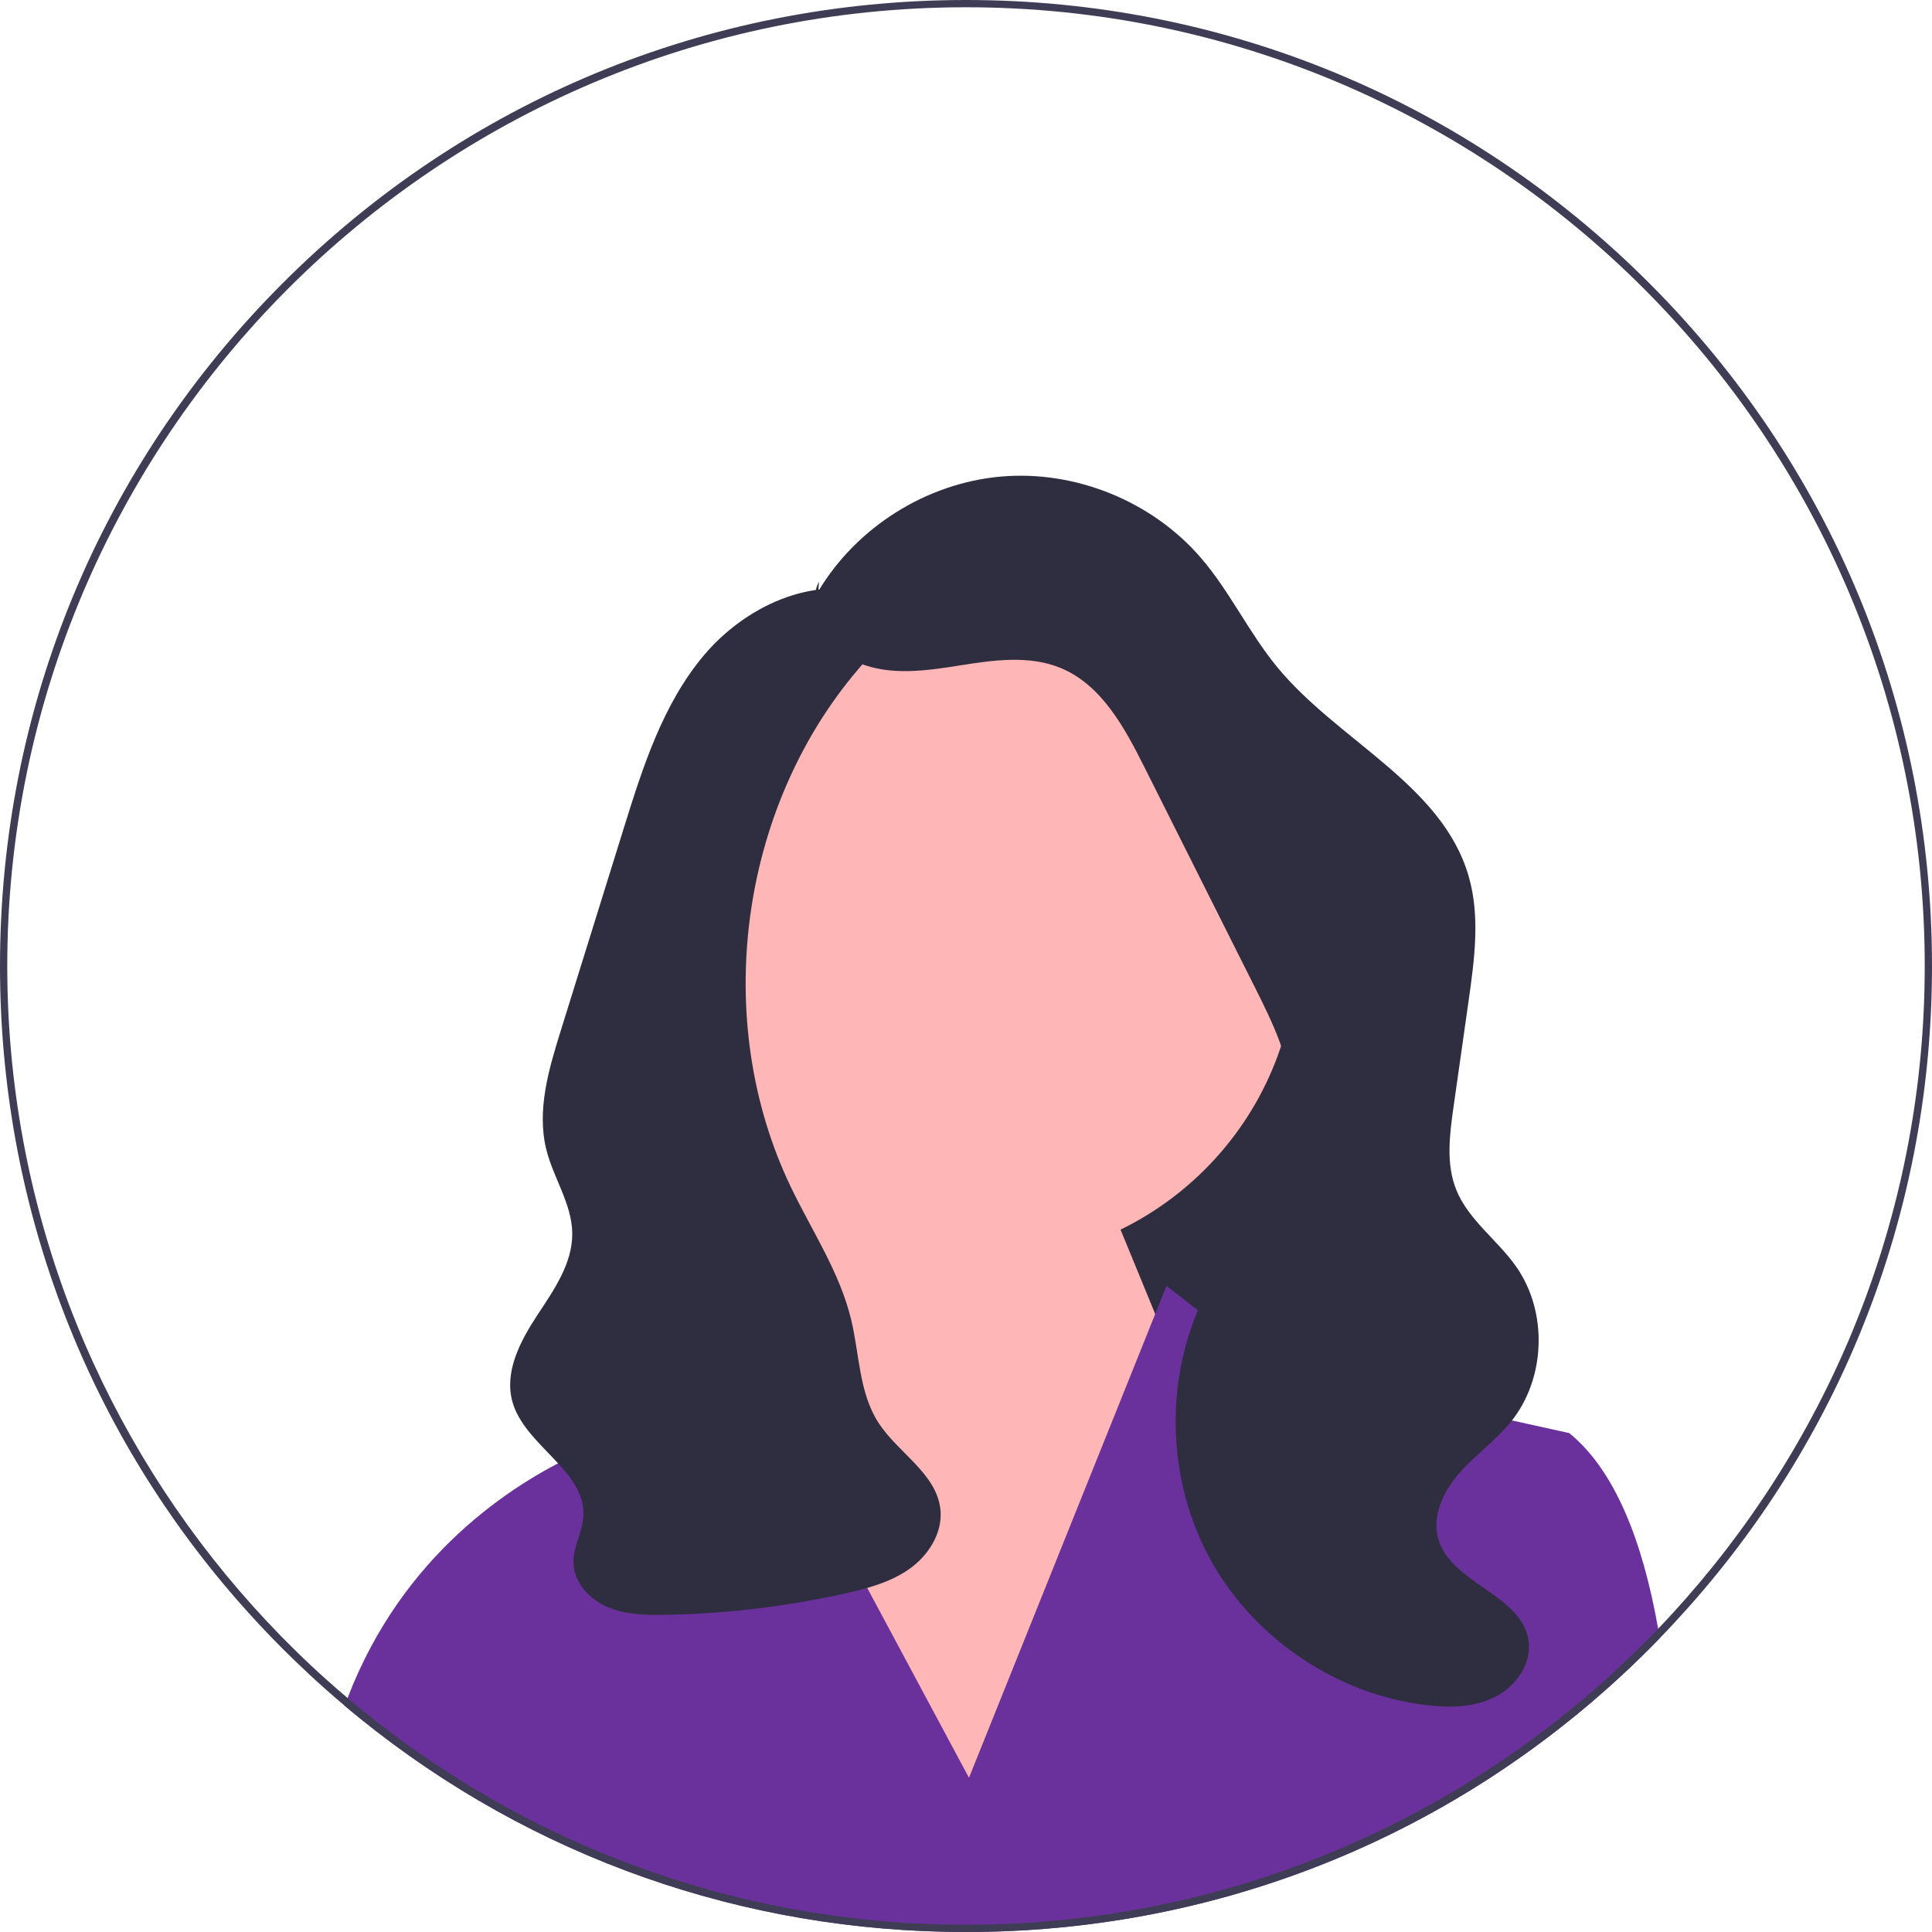
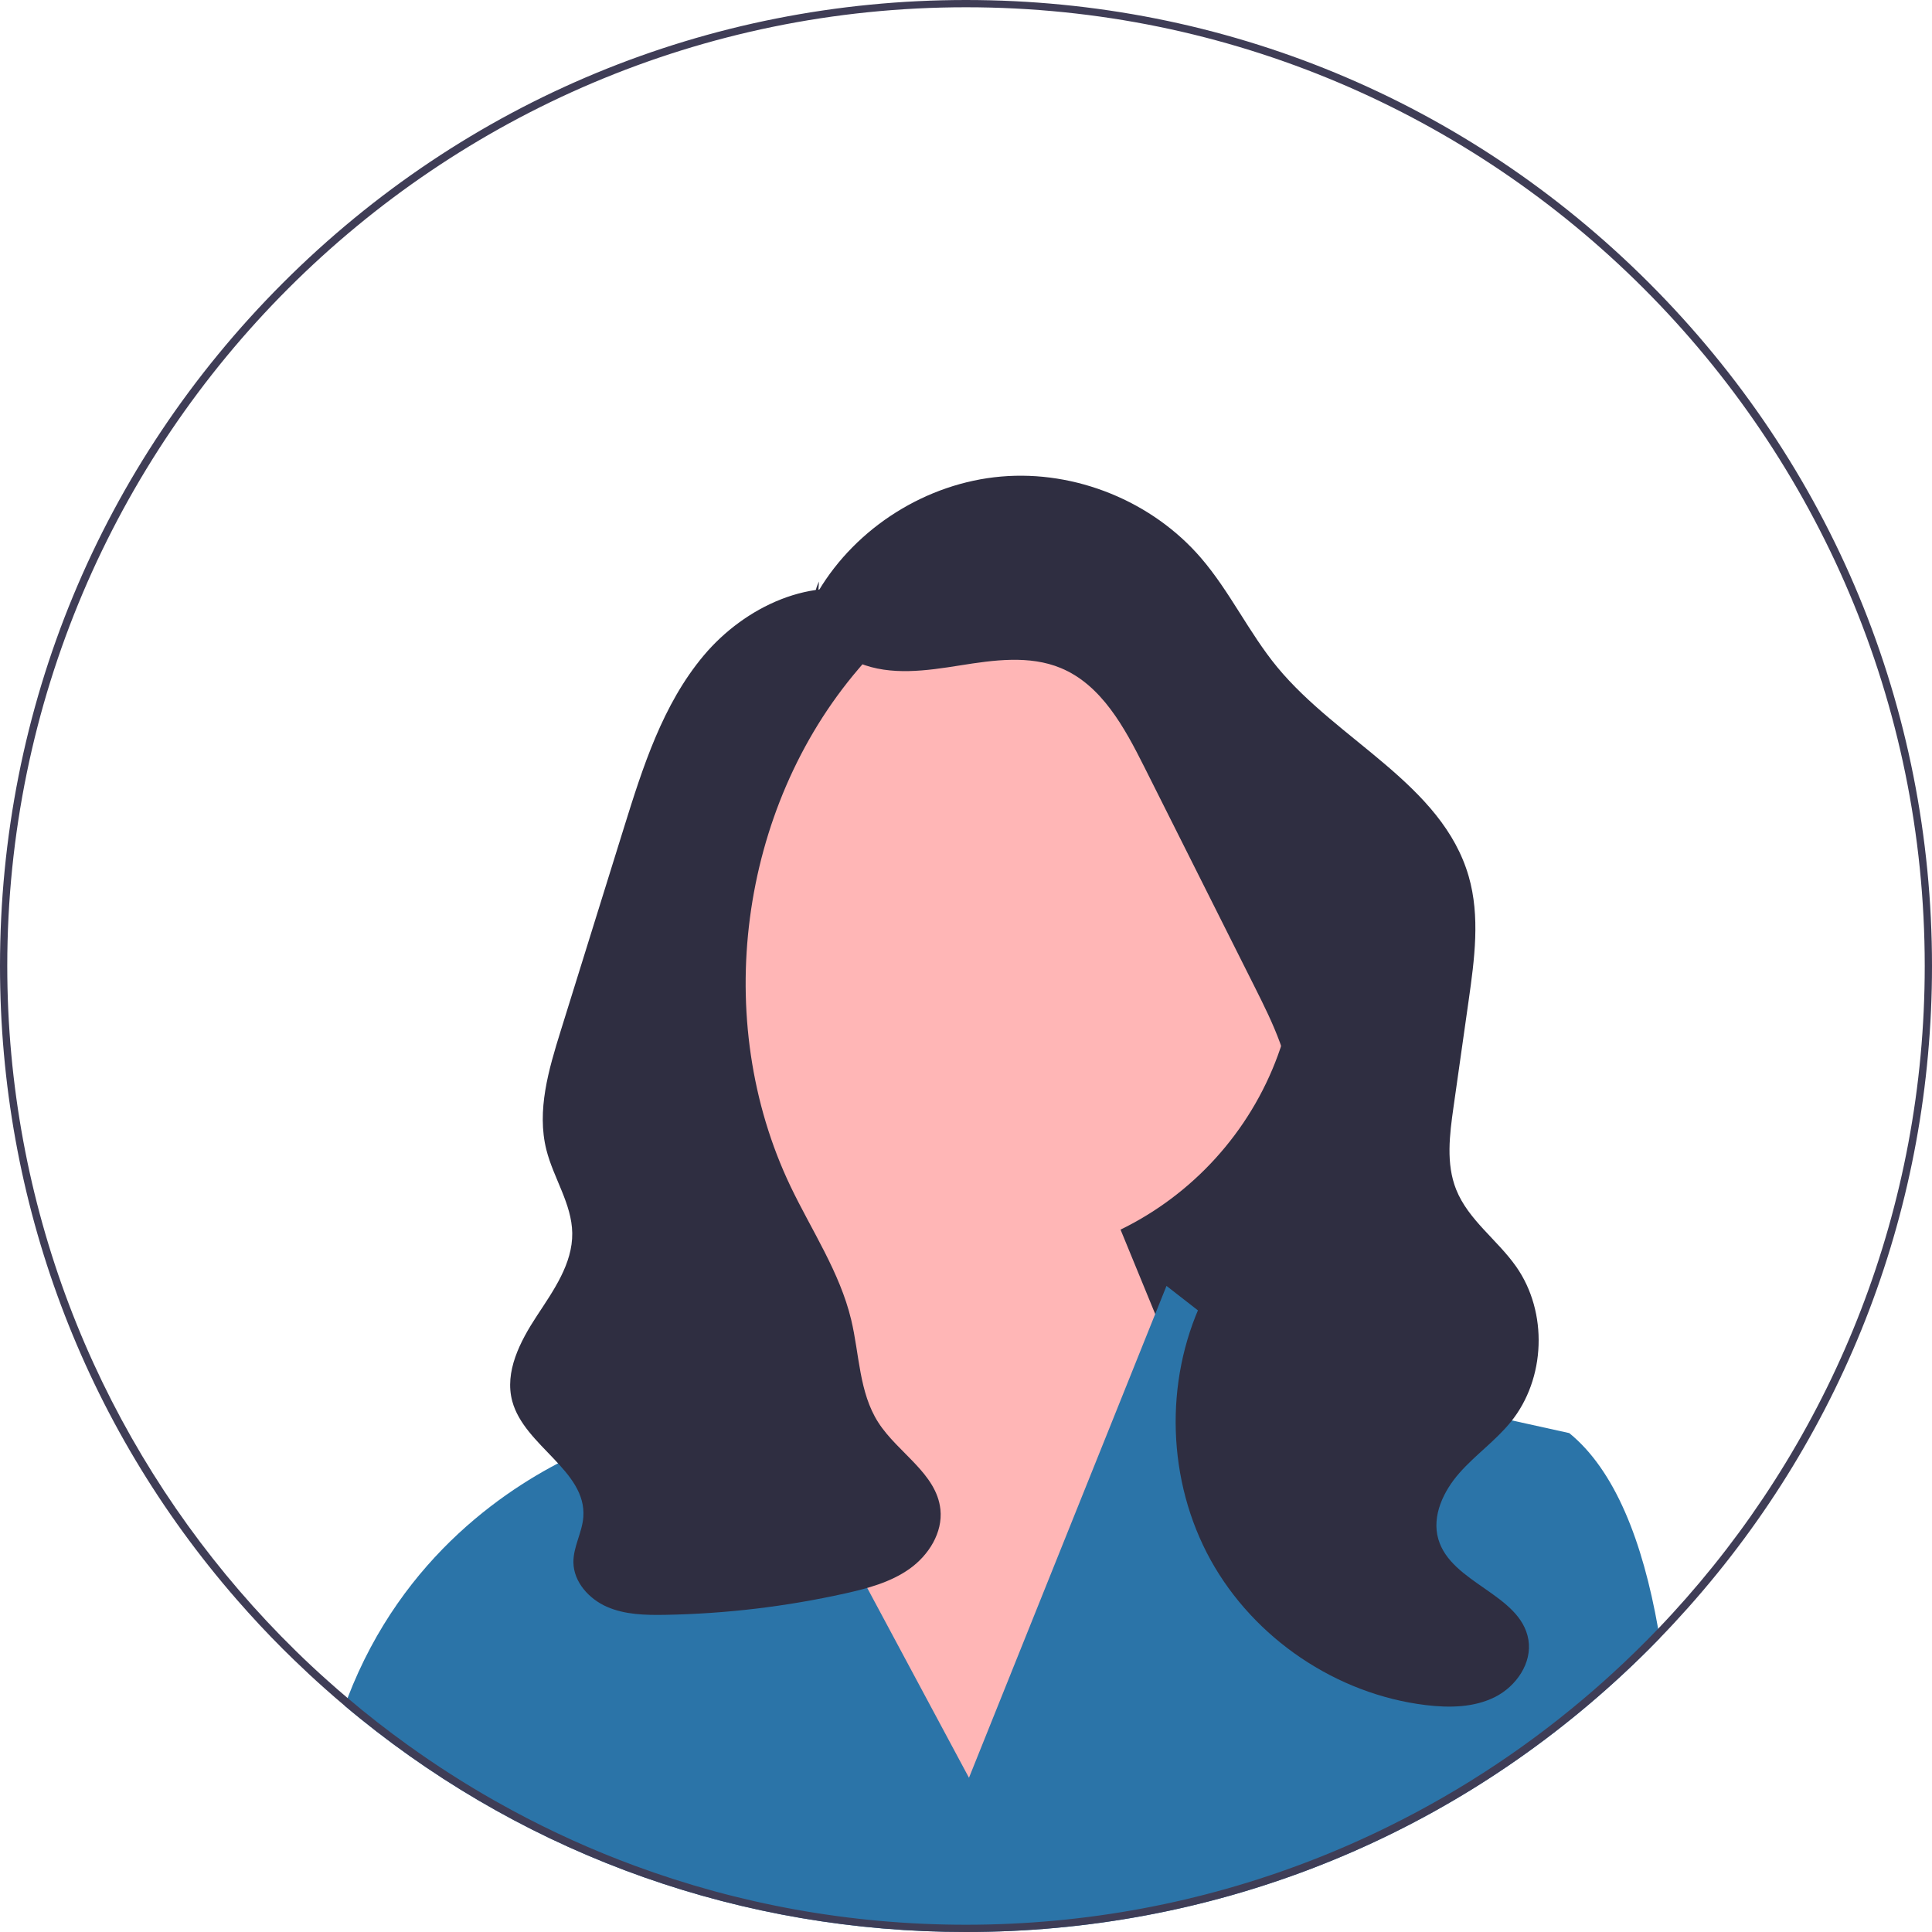
<svg xmlns="http://www.w3.org/2000/svg" width="532" height="532" viewBox="0 0 532 532" role="img" artist="Katerina Limpitsouni" source="https://undraw.co/">
  <polygon points="379.19 379.05 246.19 379.05 246.19 199.05 361.19 262.05 379.19 379.05" fill="#2f2e41" />
  <circle cx="270.76" cy="260.932" r="86.349" fill="#ffb6b6" />
  <polygon points="221.19 360.05 217.289 320.616 295.19 306.05 341.19 418.05 261.19 510.05 204.19 398.05 221.19 360.05" fill="#ffb6b6" />
-   <path d="m457.04,451.09c-.97,1.01-1.96,2.01-2.95,3-3.14,3.14-6.34,6.19-9.61,9.15-49,44.44-111.87,68.76-178.48,68.76-61.41,0-119.64-20.67-166.75-58.72-.03-.02-.05-.04-.08-.07-1.43-1.15-2.84-2.32-4.25-3.51.25-.72.52-1.43.79-2.13,15.15-39.47,45.07-58.78,63.23-67.23,9-4.19,15.11-5.72,15.11-5.72l21.32-38.4,15.01,28,11.06,20.64,45.38,84.67,39.15-97.48,12.13-30.22,3.11-7.74,14.79,11.51,14,10.89,28.19,6.22,22.87,5.05,31.06,6.86c12.56,10.23,20.2,29.69,24.47,53.87.16.86.31,1.73.45,2.6Z" fill="#6A319C" />
+   <path d="m457.04,451.09c-.97,1.01-1.96,2.01-2.95,3-3.14,3.14-6.34,6.19-9.61,9.15-49,44.44-111.87,68.76-178.48,68.76-61.41,0-119.64-20.67-166.75-58.72-.03-.02-.05-.04-.08-.07-1.43-1.15-2.84-2.32-4.25-3.51.25-.72.52-1.43.79-2.13,15.15-39.47,45.07-58.78,63.23-67.23,9-4.19,15.11-5.72,15.11-5.72l21.32-38.4,15.01,28,11.06,20.64,45.38,84.67,39.15-97.48,12.13-30.22,3.11-7.74,14.79,11.51,14,10.89,28.19,6.22,22.87,5.05,31.06,6.86c12.56,10.23,20.2,29.69,24.47,53.87.16.86.31,1.73.45,2.6Z" fill="#2B74A8" />
  <path d="m225.339,162.803c10.518-17.668,29.836-29.79,50.32-31.577,20.484-1.787,41.609,6.808,55.027,22.388,7.996,9.284,13.239,20.655,21.033,30.109,16.772,20.346,45.372,32.242,52.699,57.571,3.197,11.053,1.604,22.853-.014,34.245-1.387,9.764-2.773,19.528-4.16,29.292-1.079,7.599-2.114,15.609.735,22.736,3.343,8.361,11.342,13.837,16.515,21.207,8.801,12.542,8.157,30.904-1.5,42.798-4.188,5.158-9.74,9.049-14.131,14.036s-7.648,11.806-5.809,18.191c3.523,12.231,22.705,15.164,24.808,27.718,1.076,6.418-3.357,12.828-9.166,15.762s-12.646,3.02-19.106,2.235c-24.553-2.984-47.287-18.326-59.242-39.98-11.955-21.653-12.825-49.066-2.268-71.434,8.67-18.371,24.785-34.606,24.61-54.919-.096-11.067-5.172-21.403-10.135-31.295-10.159-20.246-20.319-40.492-30.478-60.737-5.442-10.845-11.757-22.532-22.961-27.191-8.659-3.601-18.483-2.204-27.744-.731s-19.072,2.906-27.756-.632-15.246-14.05-11.109-22.465" fill="#2f2e41" />
  <path d="m240.471,163.726c-16.683-5.491-35.397,3.324-46.691,16.774-11.294,13.45-16.773,30.706-21.992,47.476-2.99,9.606-5.979,19.212-8.969,28.817-2.812,9.036-5.625,18.072-8.437,27.109-3.308,10.629-6.643,21.921-3.928,32.716,1.963,7.805,7.013,14.891,7.121,22.938.114,8.406-5.15,15.785-9.764,22.813-4.613,7.028-8.943,15.377-6.746,23.491,3.343,12.342,20.502,19.126,19.561,31.877-.314,4.256-2.775,8.192-2.73,12.459.057,5.429,4.307,10.12,9.287,12.283,4.98,2.163,10.582,2.281,16.01,2.185,16.651-.293,33.273-2.27,49.528-5.892,6.254-1.394,12.614-3.103,17.82-6.838s9.089-9.924,8.412-16.296c-1.056-9.929-11.731-15.561-17.118-23.968-5.291-8.257-5.169-18.72-7.45-28.258-3.136-13.108-10.88-24.552-16.694-36.712-21.857-45.716-14.206-103.987,18.712-142.511,2.911-3.406,6.09-6.833,7.305-11.145,1.214-4.313-.351-9.807-4.57-11.316" fill="#2f2e41" />
  <path d="m454.09,77.91C403.85,27.67,337.05,0,266,0S128.15,27.67,77.91,77.91C27.67,128.15,0,194.95,0,266c0,64.85,23.05,126.16,65.29,174.57,4.03,4.63,8.24,9.14,12.62,13.52,1.03,1.03,2.07,2.06,3.12,3.06,2.8,2.71,5.65,5.36,8.55,7.93,1.76,1.57,3.54,3.11,5.34,4.62,1.41,1.19,2.82,2.36,4.25,3.51.03.03.05.05.08.07,47.11,38.05,105.34,58.72,166.75,58.72,66.61,0,129.48-24.32,178.48-68.76,3.27-2.96,6.47-6.01,9.61-9.15.99-.99,1.98-1.99,2.95-3,2.7-2.78,5.32-5.61,7.88-8.48,43.37-48.72,67.08-110.84,67.08-176.61,0-71.05-27.67-137.85-77.91-188.09Zm10.18,362.21c-2.5,2.84-5.06,5.64-7.68,8.37-4.08,4.25-8.29,8.37-12.64,12.34-1.65,1.52-3.32,3-5.01,4.47-17.07,14.85-36.07,27.53-56.56,37.63-7.19,3.55-14.56,6.78-22.1,9.67-29.29,11.24-61.08,17.4-94.28,17.4-32.04,0-62.76-5.74-91.19-16.24-11.67-4.3-22.95-9.41-33.78-15.26-1.59-.86-3.17-1.73-4.74-2.62-8.26-4.68-16.25-9.79-23.92-15.31-5.73-4.11-11.29-8.44-16.66-13-1.88-1.59-3.74-3.2-5.57-4.85-2.98-2.65-5.9-5.38-8.75-8.18-5.4-5.29-10.56-10.8-15.49-16.53C26.09,391.77,2,331.65,2,266,2,120.43,120.43,2,266,2s264,118.43,264,264c0,66.66-24.83,127.62-65.73,174.12Z" fill="#3f3d56" />
</svg>
